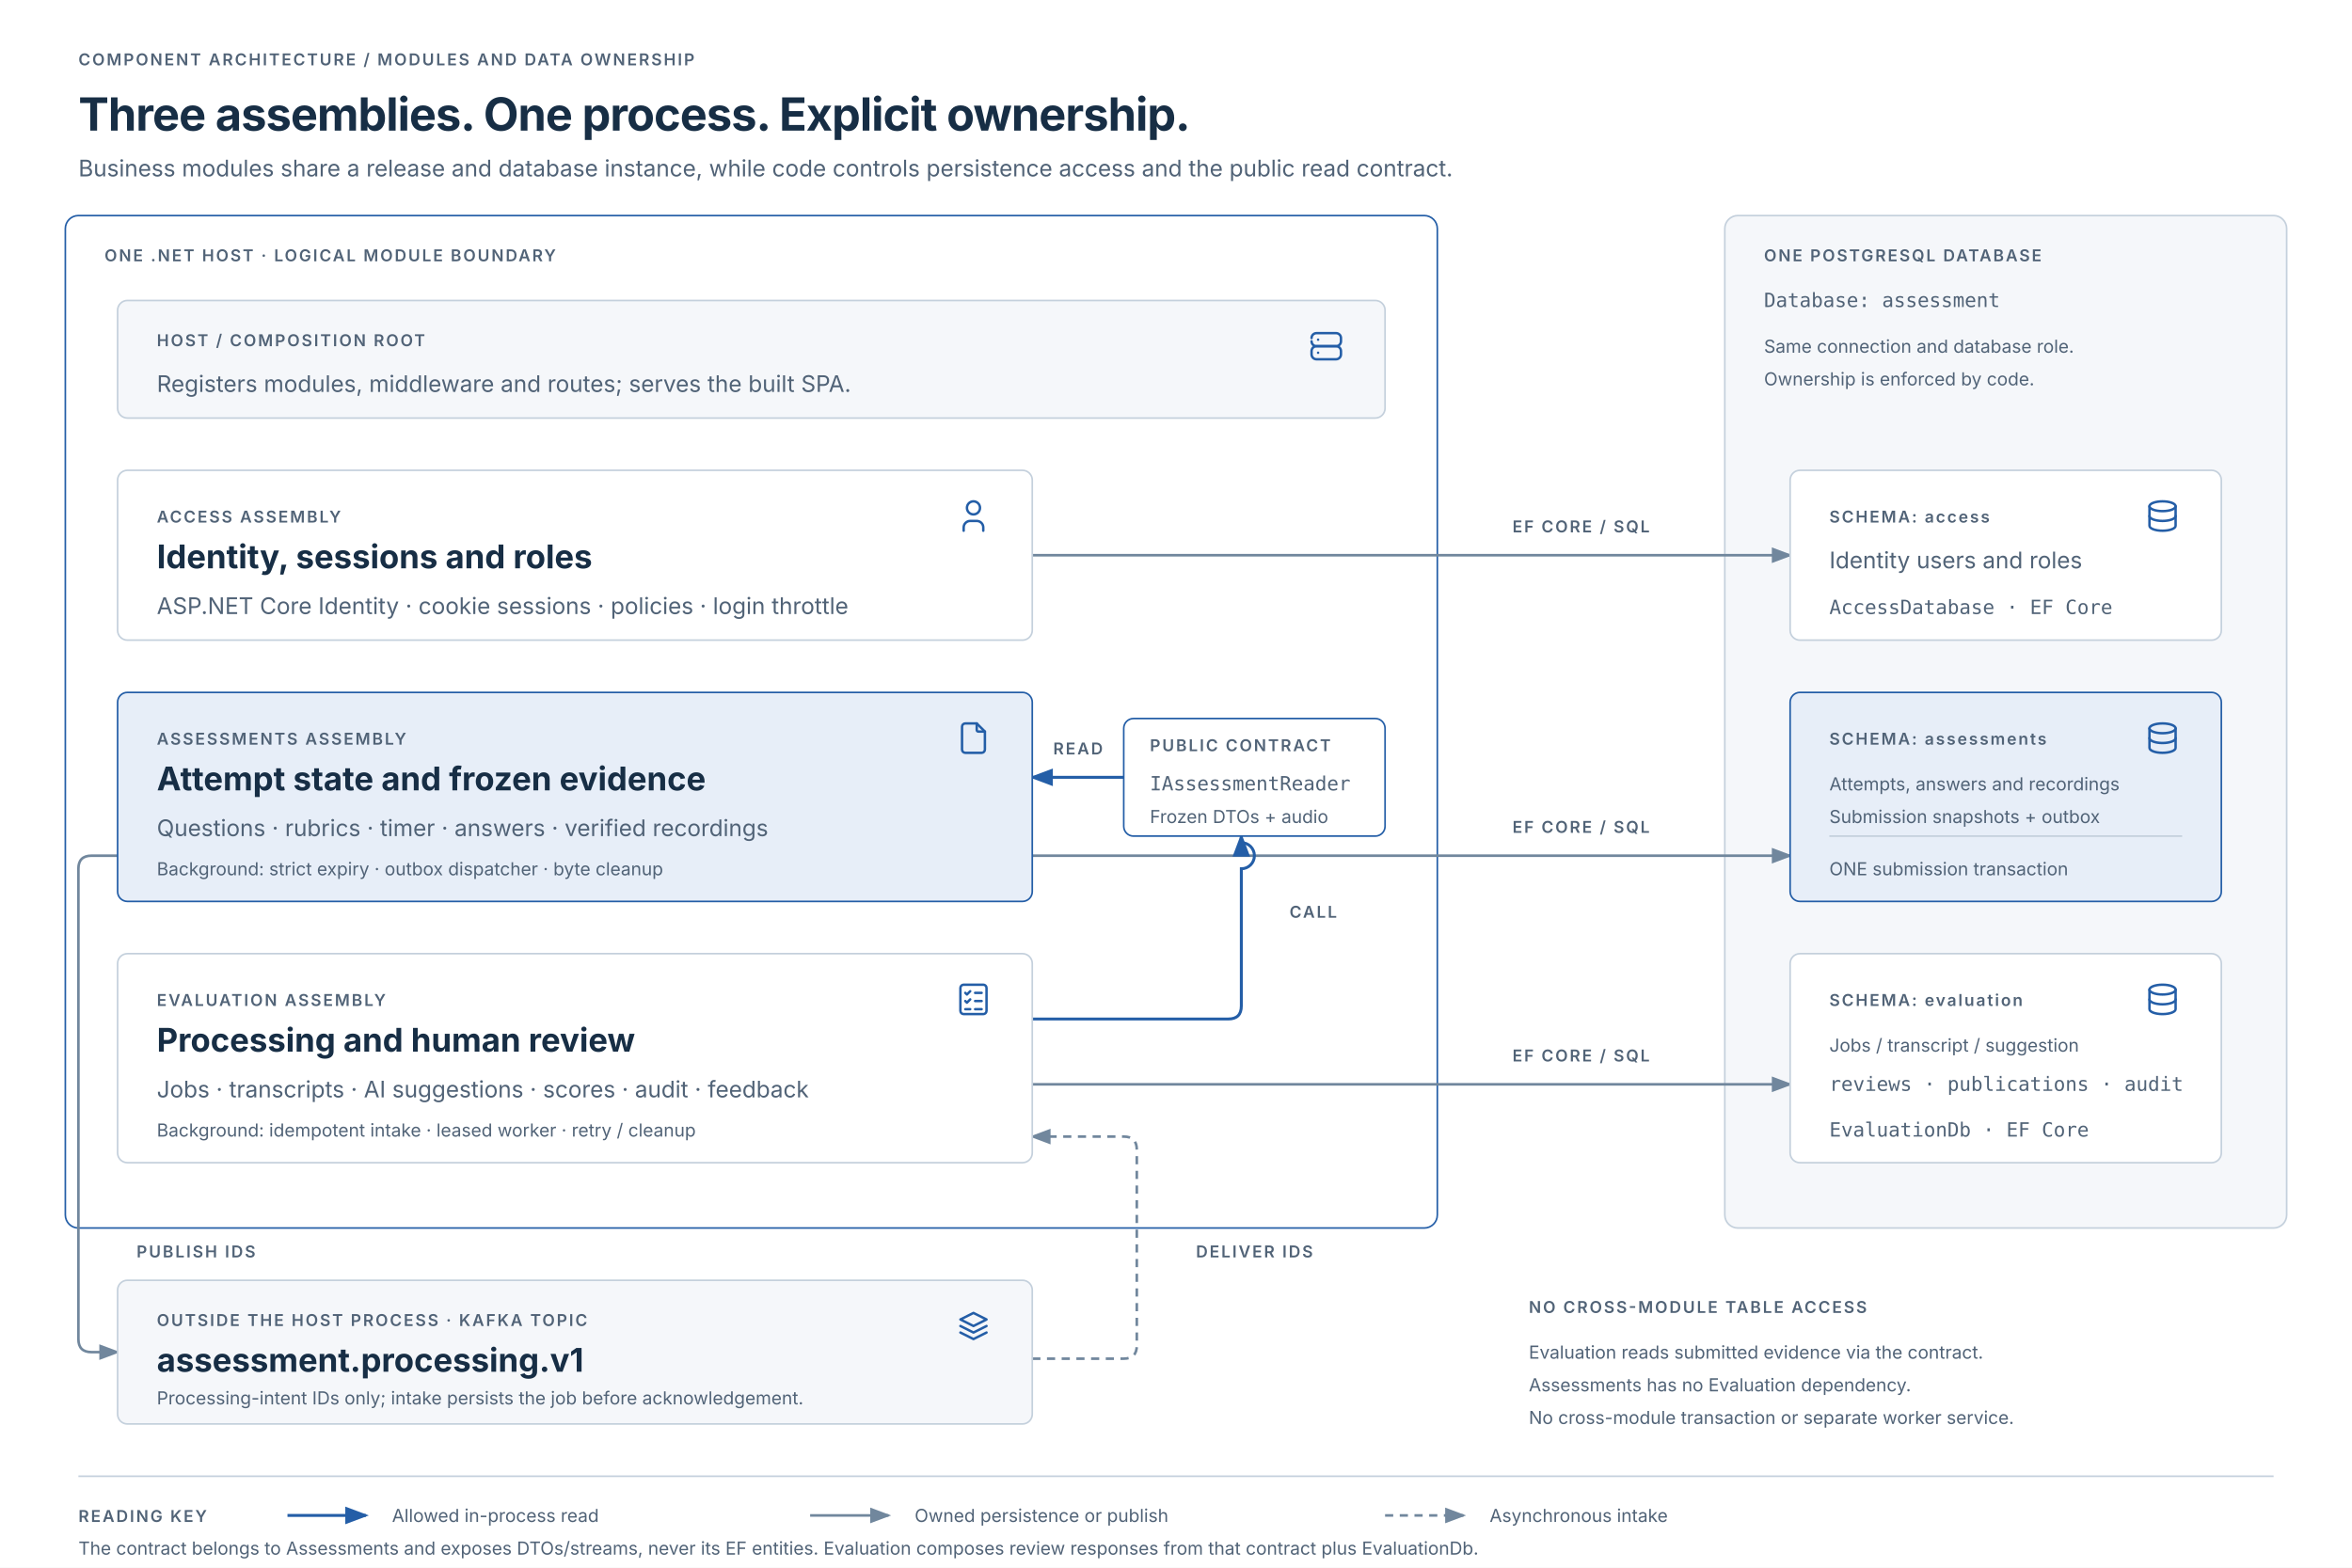
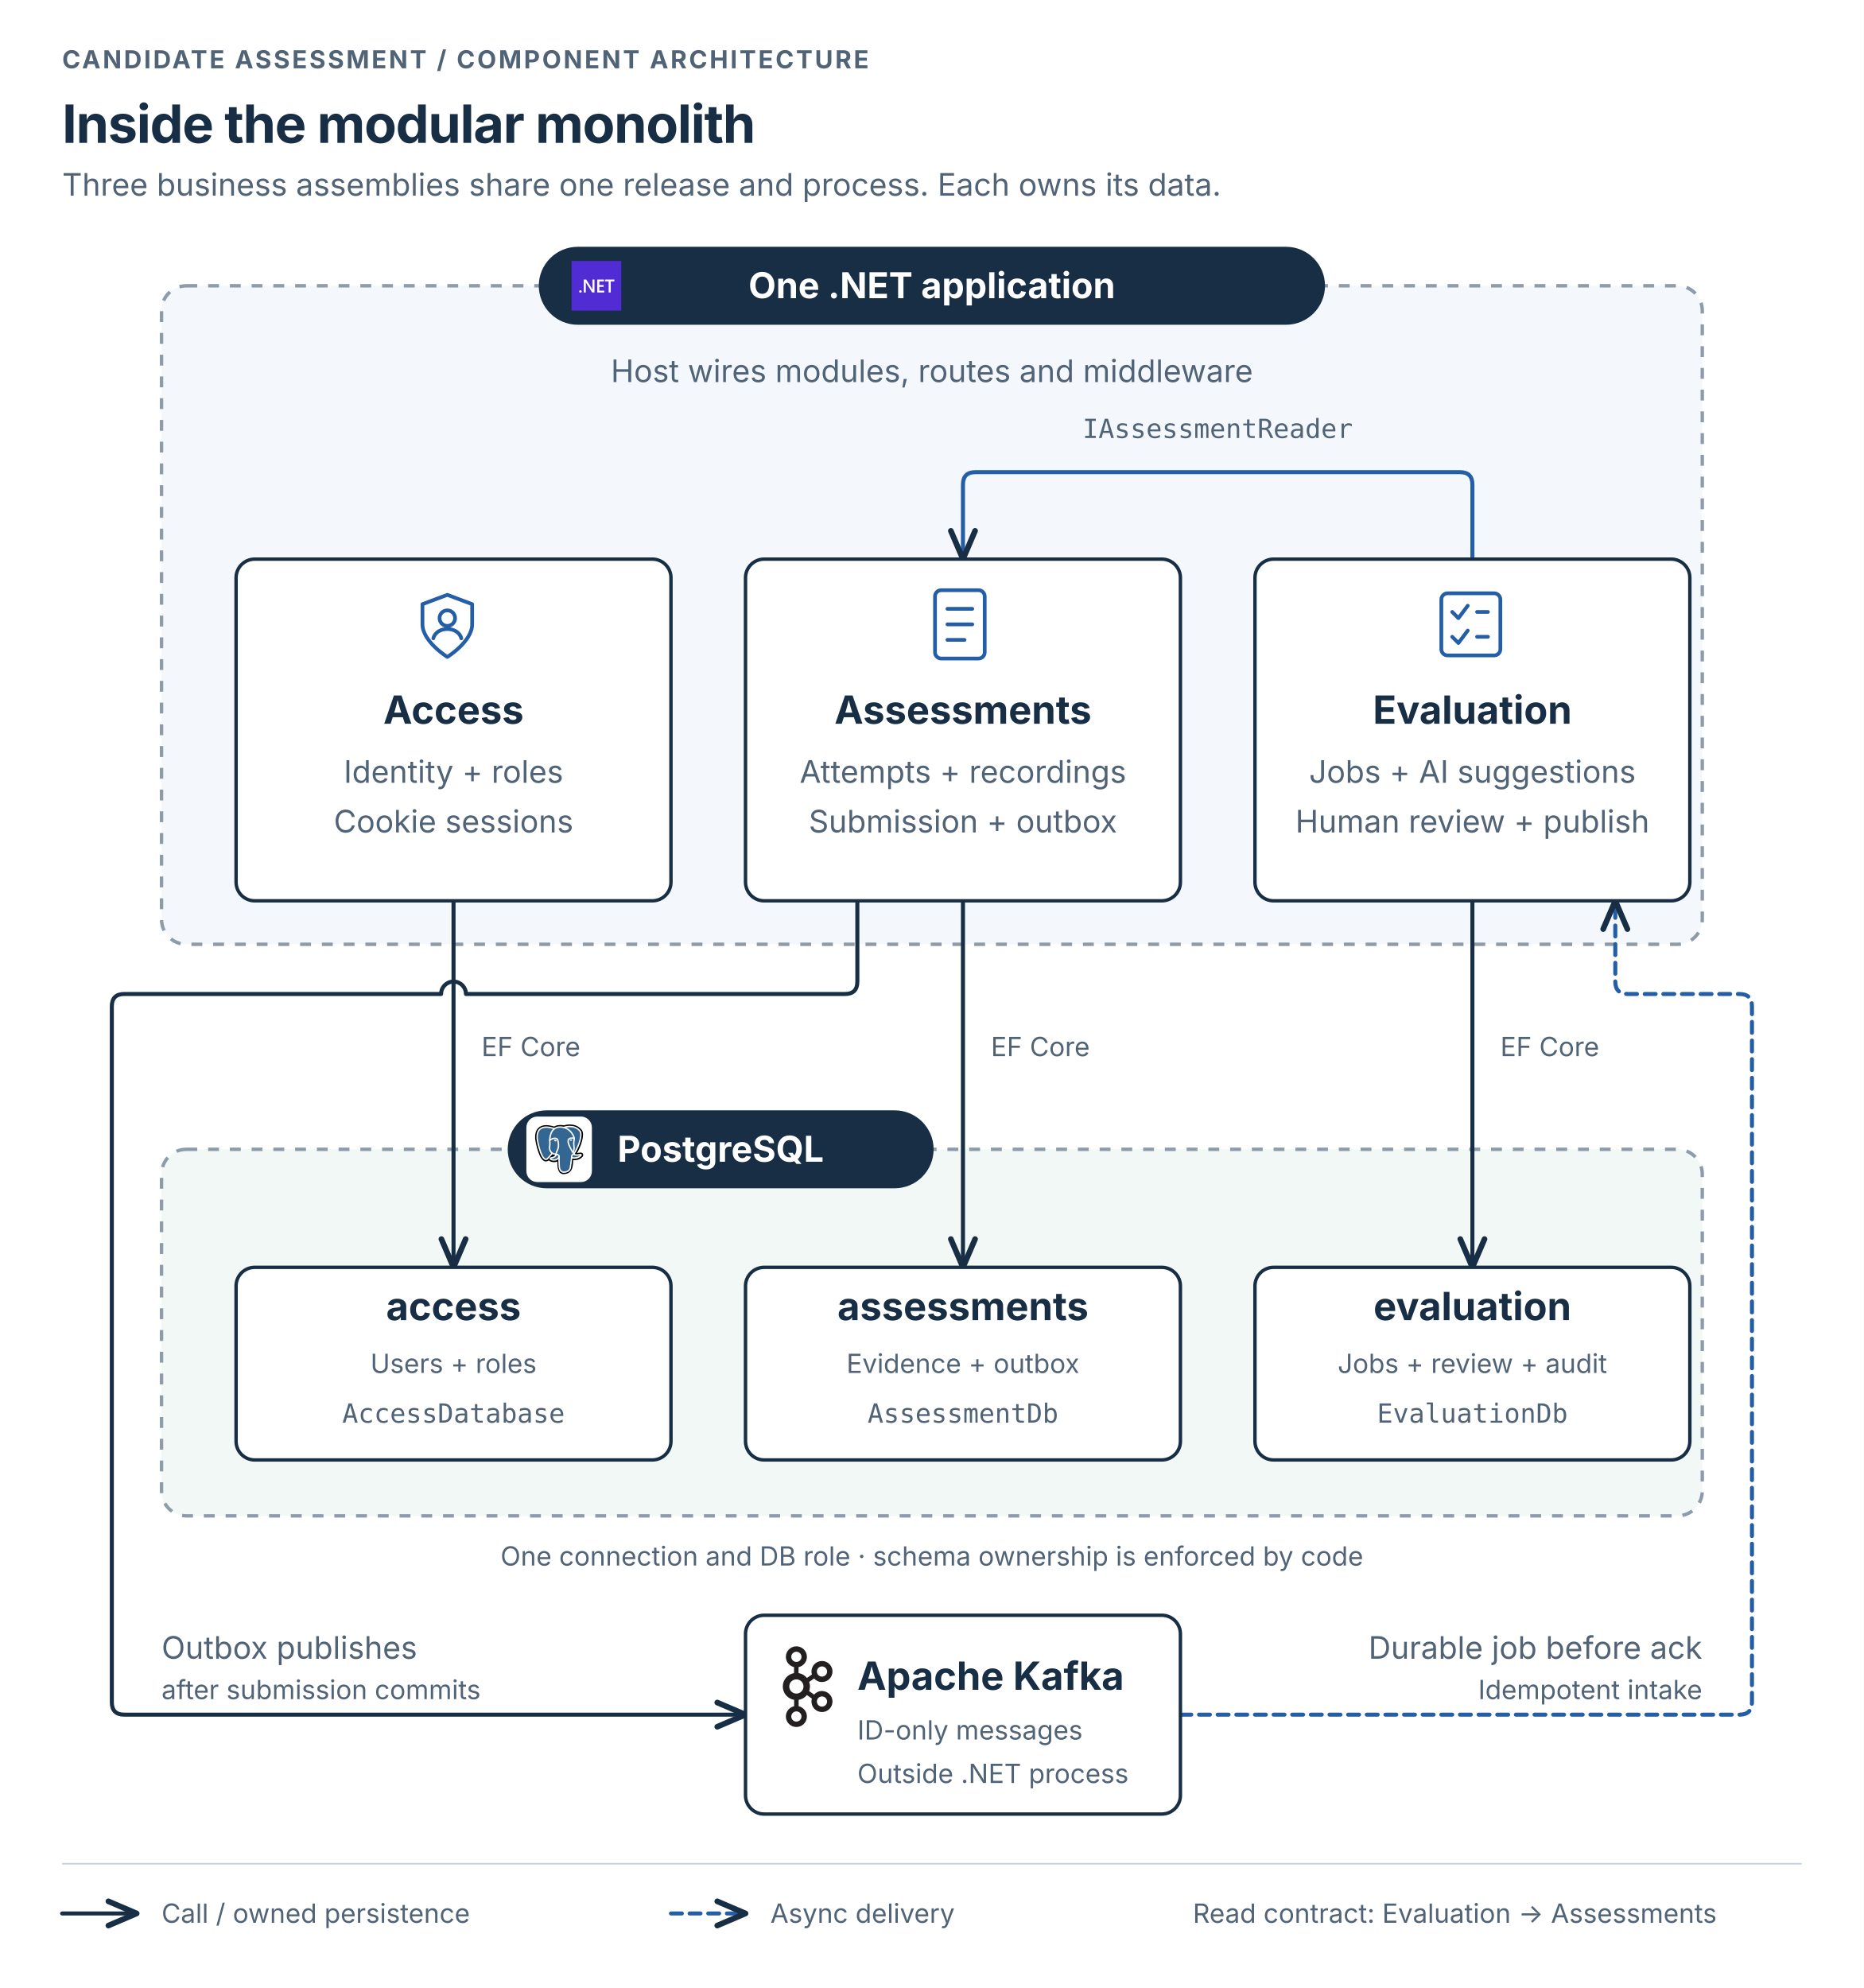
- <svg xmlns="http://www.w3.org/2000/svg" viewBox="0 0 1440 960" role="img" aria-labelledby="module-architecture-title module-architecture-desc">
+ <svg xmlns="http://www.w3.org/2000/svg" viewBox="0 0 1200 1280" role="img" aria-labelledby="module-architecture-title module-architecture-desc">
  <defs>
-     <style>
- text { font-family: -apple-system, BlinkMacSystemFont, "Segoe UI", sans-serif; fill: #172e45; }
- .title { font-size: 28px; font-weight: 650; letter-spacing: -0.5px; }
- .name { font-size: 20px; font-weight: 650; }
- .body { font-size: 14px; fill: #516377; }
- .small { font-size: 11px; fill: #516377; }
- .tag { font-size: 10px; font-weight: 600; letter-spacing: 1.1px; fill: #516377; }
- .route { fill: none; stroke: #71879d; stroke-width: 1.6; }
- .primary-route { fill: none; stroke: #245ea7; stroke-width: 1.8; }
- .async-route { fill: none; stroke: #71879d; stroke-width: 1.6; stroke-dasharray: 5 4; }
- .mono { font-family: ui-monospace, SFMono-Regular, Consolas, monospace; font-size: 12px; fill: #516377; }
- </style>
-     <marker id="arrow" markerWidth="8" markerHeight="6" refX="7" refY="3" orient="auto">
-       <path d="M0 0L8 3L0 6Z" fill="#71879d" />
+     <style>text{font-family:-apple-system,BlinkMacSystemFont,"Segoe UI",sans-serif;fill:#172e45}.title{font-size:34px;font-weight:750;letter-spacing:-.6px}.name{font-size:25px;font-weight:700}.body{font-size:20px;fill:#516377}.small{font-size:17px;fill:#516377}.tag{font-size:16px;font-weight:700;letter-spacing:1.4px;fill:#516377}.group-light{font-size:23px;font-weight:700;fill:white}.route{fill:none;stroke:#172e45;stroke-width:2.6;stroke-linecap:round;stroke-linejoin:round}.async{fill:none;stroke:#245ea7;stroke-width:2.6;stroke-linecap:round;stroke-linejoin:round;stroke-dasharray:7 5}.dependency{fill:none;stroke:#245ea7;stroke-width:2.6;stroke-linecap:round;stroke-linejoin:round}.mono{font-family:ui-monospace,SFMono-Regular,Consolas,monospace;font-size:17px;fill:#516377}</style>
+     <marker id="arrow" markerWidth="10" markerHeight="8" refX="8" refY="4" orient="auto">
+       <path d="M1 1L8 4L1 7" fill="none" stroke="#172e45" stroke-width="1.4" stroke-linecap="round" stroke-linejoin="round" />
    </marker>
-     <marker id="arrow-accent" markerWidth="8" markerHeight="6" refX="7" refY="3" orient="auto">
-       <path d="M0 0L8 3L0 6Z" fill="#245ea7" />
-     </marker>
-     <marker id="arrow-link" markerWidth="8" markerHeight="6" refX="7" refY="3" orient="auto">
-       <path d="M0 0L8 3L0 6Z" fill="#245ea7" />
-     </marker>
+     <symbol id="vendor-dotnet" viewBox="0 0 456 456">
+       <rect width="456" height="456" fill="#512BD4" />
+       <path d="M81.274 291.333C78.05 291.333 75.309 290.259 73.052 288.11C70.795 285.906 69.666 283.289 69.666 280.259C69.666 277.173 70.795 274.529 73.052 272.325C75.309 270.121 78.05 269.019 81.274 269.019C84.552 269.019 87.319 270.121 89.576 272.325C91.887 274.529 93.042 277.173 93.042 280.259C93.042 283.289 91.887 285.906 89.576 288.11C87.319 290.259 84.552 291.333 81.274 291.333Z" fill="white" />
+       <path d="M210.167 289.515H189.209L133.994 202.406C132.597 200.202 131.441 197.915 130.528 195.546H130.044C130.474 198.081 130.689 203.508 130.689 211.827V289.515H112.149V171H134.477L187.839 256.043C190.096 259.57 191.547 261.994 192.192 263.316H192.514C191.977 260.176 191.708 254.859 191.708 247.365V171H210.167V289.515Z" fill="white" />
+       <path d="M300.449 289.515H235.561V171H297.87V187.695H254.746V221.249H294.485V237.861H254.746V272.903H300.449V289.515Z" fill="white" />
+       <path d="M392.667 187.695H359.457V289.515H340.272V187.695H307.143V171H392.667V187.695Z" fill="white" />
+     </symbol>
+     <symbol id="vendor-postgres" viewBox="0 0 432.071 445.383">
+       <g id="postgres-orginal" style="fill-rule:nonzero;clip-rule:nonzero;stroke:#000000;stroke-miterlimit:4;">
+ 	</g>
+       <g id="postgres-Layer_x0020_3" style="fill-rule:nonzero;clip-rule:nonzero;fill:none;stroke:#FFFFFF;stroke-width:12.465;stroke-linecap:round;stroke-linejoin:round;stroke-miterlimit:4;">
+         <path style="fill:#000000;stroke:#000000;stroke-width:37.395;stroke-linecap:butt;stroke-linejoin:miter;" d="M323.205,324.227c2.833-23.601,1.984-27.062,19.563-23.239l4.463,0.392c13.517,0.615,31.199-2.174,41.587-7c22.362-10.376,35.622-27.7,13.572-23.148c-50.297,10.376-53.755-6.655-53.755-6.655c53.111-78.803,75.313-178.836,56.149-203.322    C352.514-5.534,262.036,26.049,260.522,26.869l-0.482,0.089c-9.938-2.062-21.06-3.294-33.554-3.496c-22.761-0.374-40.032,5.967-53.133,15.904c0,0-161.408-66.498-153.899,83.628c1.597,31.936,45.777,241.655,98.47,178.31    c19.259-23.163,37.871-42.748,37.871-42.748c9.242,6.14,20.307,9.272,31.912,8.147l0.897-0.765c-0.281,2.876-0.157,5.689,0.359,9.019c-13.572,15.167-9.584,17.83-36.723,23.416c-27.457,5.659-11.326,15.734-0.797,18.367c12.768,3.193,42.305,7.716,62.268-20.224    l-0.795,3.188c5.325,4.26,4.965,30.619,5.72,49.452c0.756,18.834,2.017,36.409,5.856,46.771c3.839,10.36,8.369,37.05,44.036,29.406c29.809-6.388,52.6-15.582,54.677-101.107" />
+         <path style="fill:#336791;stroke:none;" d="M402.395,271.23c-50.302,10.376-53.76-6.655-53.76-6.655c53.111-78.808,75.313-178.843,56.153-203.326c-52.27-66.785-142.752-35.2-144.262-34.38l-0.486,0.087c-9.938-2.063-21.06-3.292-33.56-3.496c-22.761-0.373-40.026,5.967-53.127,15.902    c0,0-161.411-66.495-153.904,83.63c1.597,31.938,45.776,241.657,98.471,178.312c19.26-23.163,37.869-42.748,37.869-42.748c9.243,6.14,20.308,9.272,31.908,8.147l0.901-0.765c-0.28,2.876-0.152,5.689,0.361,9.019c-13.575,15.167-9.586,17.83-36.723,23.416    c-27.459,5.659-11.328,15.734-0.796,18.367c12.768,3.193,42.307,7.716,62.266-20.224l-0.796,3.188c5.319,4.26,9.054,27.711,8.428,48.969c-0.626,21.259-1.044,35.854,3.147,47.254c4.191,11.4,8.368,37.05,44.042,29.406c29.809-6.388,45.256-22.942,47.405-50.555    c1.525-19.631,4.976-16.729,5.194-34.28l2.768-8.309c3.192-26.611,0.507-35.196,18.872-31.203l4.463,0.392c13.517,0.615,31.208-2.174,41.591-7c22.358-10.376,35.618-27.7,13.573-23.148z" />
+         <path d="M215.866,286.484c-1.385,49.516,0.348,99.377,5.193,111.495c4.848,12.118,15.223,35.688,50.9,28.045c29.806-6.39,40.651-18.756,45.357-46.051c3.466-20.082,10.148-75.854,11.005-87.281" />
+         <path d="M173.104,38.256c0,0-161.521-66.016-154.012,84.109c1.597,31.938,45.779,241.664,98.473,178.316c19.256-23.166,36.671-41.335,36.671-41.335" />
+         <path d="M260.349,26.207c-5.591,1.753,89.848-34.889,144.087,34.417c19.159,24.484-3.043,124.519-56.153,203.329" />
+         <path style="stroke-linejoin:bevel;" d="M348.282,263.953c0,0,3.461,17.036,53.764,6.653c22.04-4.552,8.776,12.774-13.577,23.155c-18.345,8.514-59.474,10.696-60.146-1.069c-1.729-30.355,21.647-21.133,19.96-28.739c-1.525-6.85-11.979-13.573-18.894-30.338    c-6.037-14.633-82.796-126.849,21.287-110.183c3.813-0.789-27.146-99.002-124.553-100.599c-97.385-1.597-94.19,119.762-94.19,119.762" />
+         <path d="M188.604,274.334c-13.577,15.166-9.584,17.829-36.723,23.417c-27.459,5.66-11.326,15.733-0.797,18.365c12.768,3.195,42.307,7.718,62.266-20.229c6.078-8.509-0.036-22.086-8.385-25.547c-4.034-1.671-9.428-3.765-16.361,3.994z" />
+         <path d="M187.715,274.069c-1.368-8.917,2.93-19.528,7.536-31.942c6.922-18.626,22.893-37.255,10.117-96.339c-9.523-44.029-73.396-9.163-73.436-3.193c-0.039,5.968,2.889,30.26-1.067,58.548c-5.162,36.913,23.488,68.132,56.479,64.938" />
+         <path style="fill:#FFFFFF;stroke-width:4.155;stroke-linecap:butt;stroke-linejoin:miter;" d="M172.517,141.7c-0.288,2.039,3.733,7.48,8.976,8.207c5.234,0.73,9.714-3.522,9.998-5.559c0.284-2.039-3.732-4.285-8.977-5.015c-5.237-0.731-9.719,0.333-9.996,2.367z" />
+         <path style="fill:#FFFFFF;stroke-width:2.078;stroke-linecap:butt;stroke-linejoin:miter;" d="M331.941,137.543c0.284,2.039-3.732,7.48-8.976,8.207c-5.238,0.73-9.718-3.522-10.005-5.559c-0.277-2.039,3.74-4.285,8.979-5.015c5.239-0.73,9.718,0.333,10.002,2.368z" />
+         <path d="M350.676,123.432c0.863,15.994-3.445,26.888-3.988,43.914c-0.804,24.748,11.799,53.074-7.191,81.435" />
+         <path style="stroke-width:3;" d="M0,60.232" />
+       </g>
+     </symbol>
+     <symbol id="vendor-kafka" viewBox="0 0 256 416">
+       <path d="M201.816 230.216c-16.186 0-30.697 7.171-40.634 18.461l-25.463-18.026c2.703-7.442 4.255-15.433 4.255-23.797 0-8.219-1.498-16.076-4.112-23.408l25.406-17.835c9.936 11.233 24.409 18.365 40.548 18.365 29.875 0 54.184-24.305 54.184-54.184 0-29.879-24.309-54.184-54.184-54.184-29.875 0-54.184 24.305-54.184 54.184 0 5.348.808 10.505 2.258 15.389l-25.423 17.844c-10.62-13.175-25.911-22.374-43.333-25.182v-30.64c24.544-5.155 43.037-26.962 43.037-53.019C124.171 24.305 99.862 0 69.987 0 40.112 0 15.803 24.305 15.803 54.184c0 25.708 18.014 47.246 42.067 52.769v31.038C25.044 143.753 0 172.401 0 206.854c0 34.621 25.292 63.374 58.355 68.94v32.774c-24.299 5.341-42.552 27.011-42.552 52.894 0 29.879 24.309 54.184 54.184 54.184 29.875 0 54.184-24.305 54.184-54.184 0-25.883-18.253-47.553-42.552-52.894v-32.775a69.965 69.965 0 0 0 42.6-24.776l25.633 18.143c-1.423 4.84-2.22 9.946-2.22 15.24 0 29.879 24.309 54.184 54.184 54.184 29.875 0 54.184-24.305 54.184-54.184 0-29.879-24.309-54.184-54.184-54.184zm0-126.695c14.487 0 26.27 11.788 26.27 26.271s-11.783 26.27-26.27 26.27-26.27-11.787-26.27-26.27c0-14.483 11.783-26.271 26.27-26.271zm-158.1-49.337c0-14.483 11.784-26.27 26.271-26.27s26.27 11.787 26.27 26.27c0 14.483-11.783 26.27-26.27 26.27s-26.271-11.787-26.271-26.27zm52.541 307.278c0 14.483-11.783 26.27-26.27 26.27s-26.271-11.787-26.271-26.27c0-14.483 11.784-26.27 26.271-26.27s26.27 11.787 26.27 26.27zm-26.272-117.97c-20.205 0-36.642-16.434-36.642-36.638 0-20.205 16.437-36.642 36.642-36.642 20.204 0 36.641 16.437 36.641 36.642 0 20.204-16.437 36.638-36.641 36.638zm131.831 67.179c-14.487 0-26.27-11.788-26.27-26.271s11.783-26.27 26.27-26.27 26.27 11.787 26.27 26.27c0 14.483-11.783 26.271-26.27 26.271z" style="fill:#231f20" />
+     </symbol>
  </defs>
-   <rect width="1440" height="960" fill="#fff" />
-   <text x="48" y="40" class="tag">COMPONENT ARCHITECTURE / MODULES AND DATA OWNERSHIP</text>
-   <text x="48" y="80" class="title">Three assemblies. One process. Explicit ownership.</text>
-   <text x="48" y="108" class="body">Business modules share a release and database instance, while code controls persistence access and the public read contract.</text>
-   <rect x="40" y="132" width="840" height="620" rx="8" fill="#fff" stroke="#245ea7" />
-   <text x="64" y="160" class="tag">ONE .NET HOST · LOGICAL MODULE BOUNDARY</text>
-   <rect x="1056" y="132" width="344" height="620" rx="8" fill="#f5f7fa" stroke="#c4d0dc" />
-   <text x="1080" y="160" class="tag">ONE POSTGRESQL DATABASE</text>
-   <text x="1080" y="188" class="mono">Database: assessment</text>
-   <text x="1080" y="216" class="small">Same connection and database role.</text>
-   <text x="1080" y="236" class="small">Ownership is enforced by code.</text>
-   <rect x="72" y="184" width="776" height="72" rx="6" fill="#f5f7fa" stroke="#c4d0dc" />
-   <g data-icon="server" aria-hidden="true" transform="translate(800 200)" fill="none" stroke="#245ea7" stroke-width="1.5" stroke-linecap="round" stroke-linejoin="round">
-     <path d="M3 7a3 3 0 0 1 3 -3h12a3 3 0 0 1 3 3v2a3 3 0 0 1 -3 3h-12a3 3 0 0 1 -3 -3" />
-     <path d="M3 15a3 3 0 0 1 3 -3h12a3 3 0 0 1 3 3v2a3 3 0 0 1 -3 3h-12a3 3 0 0 1 -3 -3l0 -2" />
-     <path d="M7 8l0 .01" />
-     <path d="M7 16l0 .01" />
+   <rect width="1200" height="1280" fill="#fff" />
+   <text x="40" y="44" class="tag" text-anchor="start">CANDIDATE ASSESSMENT / COMPONENT ARCHITECTURE</text>
+   <text x="40" y="92" class="title" text-anchor="start">Inside the modular monolith</text>
+   <text x="40" y="126" class="body" text-anchor="start">Three business assemblies share one release and process. Each owns its data.</text>
+   <rect x="104" y="184" width="992" height="424" rx="16" fill="#f4f8fc" stroke="#8d9baa" stroke-width="2.2" stroke-dasharray="7 7" />
+   <rect x="348" y="160" width="504" height="48" rx="24" fill="#172e45" stroke="#172e45" stroke-width="2.2" />
+   <text x="600.0" y="192" class="group-light" text-anchor="middle">One .NET application</text>
+   <use href="#vendor-dotnet" x="368" y="168" width="32" height="32" aria-hidden="true" />
+   <text x="600" y="246" class="body" text-anchor="middle">Host wires modules, routes and middleware</text>
+   <rect x="104" y="740" width="992" height="236" rx="16" fill="#f1f8f5" stroke="#8d9baa" stroke-width="2.2" stroke-dasharray="7 7" />
+   <rect x="328" y="716" width="272" height="48" rx="24" fill="#172e45" stroke="#172e45" stroke-width="2.2" />
+   <text x="464.0" y="748" class="group-light" text-anchor="middle">PostgreSQL</text>
+   <rect x="340" y="720" width="40" height="40" rx="6" fill="#fff" stroke="#fff" stroke-width="2.2" />
+   <use href="#vendor-postgres" x="344" y="724" width="32" height="32" aria-hidden="true" />
+   <path d="M948 360V312Q948 304 940 304H628Q620 304 620 312V360" class="dependency" marker-end="url(#arrow)" />
+   <text x="784" y="282" class="mono" text-anchor="middle">IAssessmentReader</text>
+   <path d="M292 580V816" class="route" marker-end="url(#arrow)" />
+   <text x="310" y="680" class="small" text-anchor="start">EF Core</text>
+   <path d="M620 580V816" class="route" marker-end="url(#arrow)" />
+   <text x="638" y="680" class="small" text-anchor="start">EF Core</text>
+   <path d="M948 580V816" class="route" marker-end="url(#arrow)" />
+   <text x="966" y="680" class="small" text-anchor="start">EF Core</text>
+   <path d="M552 580V632Q552 640 544 640H300a8 8 0 0 0 -16 0H80Q72 640 72 648V1096Q72 1104 80 1104H480" class="route" marker-end="url(#arrow)" />
+   <path d="M760 1104H1120Q1128 1104 1128 1096V648Q1128 640 1120 640H1048Q1040 640 1040 632V580" class="async" marker-end="url(#arrow)" />
+   <rect x="152" y="360" width="280" height="220" rx="12" fill="#fff" stroke="#172e45" stroke-width="2.2" />
+   <g aria-hidden="true" transform="translate(272 380)" fill="none" stroke="#245ea7" stroke-width="2.4" stroke-linecap="round" stroke-linejoin="round">
+     <path d="M16 3L32 9V22C32 33 16 43 16 43S0 33 0 22V9Z" />
+     <circle cx="16" cy="18" r="5" />
+     <path d="M7 31C9 23 23 23 25 31" />
  </g>
-   <text x="96" y="212" class="tag">HOST / COMPOSITION ROOT</text>
-   <text x="96" y="240" class="body">Registers modules, middleware and routes; serves the built SPA.</text>
-   <path d="M632 340H1096" class="route" marker-end="url(#arrow)" />
-   <path d="M632 524H1096" class="route" marker-end="url(#arrow)" />
-   <path d="M632 664H1096" class="route" marker-end="url(#arrow)" />
-   <path d="M632 624H752Q760 624 760 616V532a8 8 0 0 0 0 -16V512" class="primary-route" marker-end="url(#arrow-accent)" />
-   <path d="M688 476H632" class="primary-route" marker-end="url(#arrow-accent)" />
-   <path d="M72 524H56Q48 524 48 532V820Q48 828 56 828H72" class="route" marker-end="url(#arrow)" />
-   <path d="M632 832H688Q696 832 696 824V704Q696 696 688 696H632" class="async-route" marker-end="url(#arrow)" />
-   <rect x="896" y="312" width="144" height="20" rx="0" fill="#fff" stroke="none" />
-   <text x="968.0" y="326" class="tag" text-anchor="middle">EF CORE / SQL</text>
-   <rect x="896" y="496" width="144" height="20" rx="0" fill="#fff" stroke="none" />
-   <text x="968.0" y="510" class="tag" text-anchor="middle">EF CORE / SQL</text>
-   <rect x="896" y="636" width="144" height="20" rx="0" fill="#fff" stroke="none" />
-   <text x="968.0" y="650" class="tag" text-anchor="middle">EF CORE / SQL</text>
-   <rect x="768" y="548" width="72" height="20" rx="0" fill="#fff" stroke="none" />
-   <text x="804.0" y="562" class="tag" text-anchor="middle">CALL</text>
-   <rect x="640" y="448" width="40" height="20" rx="0" fill="#fff" stroke="none" />
-   <text x="660.0" y="462" class="tag" text-anchor="middle">READ</text>
-   <rect x="56" y="756" width="128" height="20" rx="0" fill="#fff" stroke="none" />
-   <text x="120.0" y="770" class="tag" text-anchor="middle">PUBLISH IDS</text>
-   <rect x="704" y="756" width="128" height="20" rx="0" fill="#fff" stroke="none" />
-   <text x="768.0" y="770" class="tag" text-anchor="middle">DELIVER IDS</text>
-   <rect x="72" y="288" width="560" height="104" rx="6" fill="#fff" stroke="#c4d0dc" />
-   <g data-icon="user" aria-hidden="true" transform="translate(584 304)" fill="none" stroke="#245ea7" stroke-width="1.5" stroke-linecap="round" stroke-linejoin="round">
-     <path d="M8 7a4 4 0 1 0 8 0a4 4 0 0 0 -8 0" />
-     <path d="M6 21v-2a4 4 0 0 1 4 -4h4a4 4 0 0 1 4 4v2" />
+   <text x="292" y="466" class="name" text-anchor="middle">Access</text>
+   <text x="292" y="504" class="body" text-anchor="middle">Identity + roles</text>
+   <text x="292" y="536" class="body" text-anchor="middle">Cookie sessions</text>
+   <rect x="480" y="360" width="280" height="220" rx="12" fill="#fff" stroke="#172e45" stroke-width="2.2" />
+   <g aria-hidden="true" transform="translate(600 380)" fill="none" stroke="#245ea7" stroke-width="2.4" stroke-linecap="round" stroke-linejoin="round">
+     <rect x="2" y="0" width="32" height="44" rx="4" />
+     <path d="M10 12H26M10 22H26M10 32H21" />
  </g>
-   <text x="96" y="320" class="tag">ACCESS ASSEMBLY</text>
-   <text x="96" y="348" class="name">Identity, sessions and roles</text>
-   <text x="96" y="376" class="body">ASP.NET Core Identity · cookie sessions · policies · login throttle</text>
-   <rect x="72" y="424" width="560" height="128" rx="6" fill="#e7eef8" stroke="#245ea7" />
-   <g data-icon="file" aria-hidden="true" transform="translate(584 440)" fill="none" stroke="#245ea7" stroke-width="1.5" stroke-linecap="round" stroke-linejoin="round">
-     <path d="M14 3v4a1 1 0 0 0 1 1h4" />
-     <path d="M17 21h-10a2 2 0 0 1 -2 -2v-14a2 2 0 0 1 2 -2h7l5 5v11a2 2 0 0 1 -2 2" />
+   <text x="620" y="466" class="name" text-anchor="middle">Assessments</text>
+   <text x="620" y="504" class="body" text-anchor="middle">Attempts + recordings</text>
+   <text x="620" y="536" class="body" text-anchor="middle">Submission + outbox</text>
+   <rect x="808" y="360" width="280" height="220" rx="12" fill="#fff" stroke="#172e45" stroke-width="2.2" />
+   <g aria-hidden="true" transform="translate(928 380)" fill="none" stroke="#245ea7" stroke-width="2.4" stroke-linecap="round" stroke-linejoin="round">
+     <rect x="0" y="2" width="38" height="40" rx="4" />
+     <path d="M7 14L11 18L17 10M23 14H30M7 30L11 34L17 26M23 30H30" />
  </g>
-   <text x="96" y="456" class="tag">ASSESSMENTS ASSEMBLY</text>
-   <text x="96" y="484" class="name">Attempt state and frozen evidence</text>
-   <text x="96" y="512" class="body">Questions · rubrics · timer · answers · verified recordings</text>
-   <text x="96" y="536" class="small">Background: strict expiry · outbox dispatcher · byte cleanup</text>
-   <rect x="72" y="584" width="560" height="128" rx="6" fill="#fff" stroke="#c4d0dc" />
-   <g data-icon="rubric" aria-hidden="true" transform="translate(584 600)" fill="none" stroke="#245ea7" stroke-width="1.5" stroke-linecap="round" stroke-linejoin="round">
-     <rect x="4" y="3" width="16" height="18" rx="2" />
-     <path d="M7 8L8 9L10 7M13 8H17M7 13L8 14L10 12M13 13H17M7 18H10M13 18H17" />
-   </g>
-   <text x="96" y="616" class="tag">EVALUATION ASSEMBLY</text>
-   <text x="96" y="644" class="name">Processing and human review</text>
-   <text x="96" y="672" class="body">Jobs · transcripts · AI suggestions · scores · audit · feedback</text>
-   <text x="96" y="696" class="small">Background: idempotent intake · leased worker · retry / cleanup</text>
-   <rect x="688" y="440" width="160" height="72" rx="6" fill="#fff" stroke="#245ea7" />
-   <text x="704" y="460" class="tag">PUBLIC CONTRACT</text>
-   <text x="704" y="484" class="mono">IAssessmentReader</text>
-   <text x="704" y="504" class="small">Frozen DTOs + audio</text>
-   <rect x="1096" y="288" width="264" height="104" rx="6" fill="#fff" stroke="#c4d0dc" />
-   <g data-icon="database" aria-hidden="true" transform="translate(1312 304)" fill="none" stroke="#245ea7" stroke-width="1.5" stroke-linecap="round" stroke-linejoin="round">
-     <path d="M4 6a8 3 0 1 0 16 0a8 3 0 1 0 -16 0" />
-     <path d="M4 6v6a8 3 0 0 0 16 0v-6" />
-     <path d="M4 12v6a8 3 0 0 0 16 0v-6" />
-   </g>
-   <text x="1120" y="320" class="tag">SCHEMA: access</text>
-   <text x="1120" y="348" class="body">Identity users and roles</text>
-   <text x="1120" y="376" class="mono">AccessDatabase · EF Core</text>
-   <rect x="1096" y="424" width="264" height="128" rx="6" fill="#e7eef8" stroke="#245ea7" />
-   <g data-icon="database" aria-hidden="true" transform="translate(1312 440)" fill="none" stroke="#245ea7" stroke-width="1.5" stroke-linecap="round" stroke-linejoin="round">
-     <path d="M4 6a8 3 0 1 0 16 0a8 3 0 1 0 -16 0" />
-     <path d="M4 6v6a8 3 0 0 0 16 0v-6" />
-     <path d="M4 12v6a8 3 0 0 0 16 0v-6" />
-   </g>
-   <text x="1120" y="456" class="tag">SCHEMA: assessments</text>
-   <text x="1120" y="484" class="small">Attempts, answers and recordings</text>
-   <text x="1120" y="504" class="small">Submission snapshots + outbox</text>
-   <line x1="1120" y1="512" x2="1336" y2="512" stroke="#c4d0dc" />
-   <text x="1120" y="536" class="small">ONE submission transaction</text>
-   <rect x="1096" y="584" width="264" height="128" rx="6" fill="#fff" stroke="#c4d0dc" />
-   <g data-icon="database" aria-hidden="true" transform="translate(1312 600)" fill="none" stroke="#245ea7" stroke-width="1.5" stroke-linecap="round" stroke-linejoin="round">
-     <path d="M4 6a8 3 0 1 0 16 0a8 3 0 1 0 -16 0" />
-     <path d="M4 6v6a8 3 0 0 0 16 0v-6" />
-     <path d="M4 12v6a8 3 0 0 0 16 0v-6" />
-   </g>
-   <text x="1120" y="616" class="tag">SCHEMA: evaluation</text>
-   <text x="1120" y="644" class="small">Jobs / transcript / suggestion</text>
-   <text x="1120" y="668" class="mono">reviews · publications · audit</text>
-   <text x="1120" y="696" class="mono">EvaluationDb · EF Core</text>
-   <rect x="72" y="784" width="560" height="88" rx="6" fill="#f5f7fa" stroke="#c4d0dc" />
-   <g data-icon="queue" aria-hidden="true" transform="translate(584 800)" fill="none" stroke="#245ea7" stroke-width="1.5" stroke-linecap="round" stroke-linejoin="round">
-     <path d="M12 4l-8 4l8 4l8 -4l-8 -4" />
-     <path d="M4 12l8 4l8 -4" />
-     <path d="M4 16l8 4l8 -4" />
-   </g>
-   <text x="96" y="812" class="tag">OUTSIDE THE HOST PROCESS · KAFKA TOPIC</text>
-   <text x="96" y="840" class="name">assessment.processing.v1</text>
-   <text x="96" y="860" class="small">Processing-intent IDs only; intake persists the job before acknowledgement.</text>
-   <text x="936" y="804" class="tag">NO CROSS-MODULE TABLE ACCESS</text>
-   <text x="936" y="832" class="small">Evaluation reads submitted evidence via the contract.</text>
-   <text x="936" y="852" class="small">Assessments has no Evaluation dependency.</text>
-   <text x="936" y="872" class="small">No cross-module transaction or separate worker service.</text>
-   <line x1="48" y1="904" x2="1392" y2="904" stroke="#c4d0dc" />
-   <text x="48" y="932" class="tag">READING KEY</text>
-   <path d="M176 928H224" class="primary-route" marker-end="url(#arrow-accent)" />
-   <text x="240" y="932" class="small">Allowed in-process read</text>
-   <path d="M496 928H544" class="route" marker-end="url(#arrow)" />
-   <text x="560" y="932" class="small">Owned persistence or publish</text>
-   <path d="M848 928H896" class="async-route" marker-end="url(#arrow)" />
-   <text x="912" y="932" class="small">Asynchronous intake</text>
-   <text x="48" y="952" class="small">The contract belongs to Assessments and exposes DTOs/streams, never its EF entities. Evaluation composes review responses from that contract plus EvaluationDb.</text>
+   <text x="948" y="466" class="name" text-anchor="middle">Evaluation</text>
+   <text x="948" y="504" class="body" text-anchor="middle">Jobs + AI suggestions</text>
+   <text x="948" y="536" class="body" text-anchor="middle">Human review + publish</text>
+   <rect x="152" y="816" width="280" height="124" rx="12" fill="#fff" stroke="#172e45" stroke-width="2.2" />
+   <text x="292" y="850" class="name" text-anchor="middle">access</text>
+   <text x="292" y="884" class="small" text-anchor="middle">Users + roles</text>
+   <text x="292" y="916" class="mono" text-anchor="middle">AccessDatabase</text>
+   <rect x="480" y="816" width="280" height="124" rx="12" fill="#fff" stroke="#172e45" stroke-width="2.2" />
+   <text x="620" y="850" class="name" text-anchor="middle">assessments</text>
+   <text x="620" y="884" class="small" text-anchor="middle">Evidence + outbox</text>
+   <text x="620" y="916" class="mono" text-anchor="middle">AssessmentDb</text>
+   <rect x="808" y="816" width="280" height="124" rx="12" fill="#fff" stroke="#172e45" stroke-width="2.2" />
+   <text x="948" y="850" class="name" text-anchor="middle">evaluation</text>
+   <text x="948" y="884" class="small" text-anchor="middle">Jobs + review + audit</text>
+   <text x="948" y="916" class="mono" text-anchor="middle">EvaluationDb</text>
+   <text x="600" y="1008" class="small" text-anchor="middle">One connection and DB role · schema ownership is enforced by code</text>
+   <rect x="480" y="1040" width="280" height="128" rx="12" fill="#fff" stroke="#172e45" stroke-width="2.2" />
+   <a href="https://kafka.apache.org/" aria-label="Apache Kafka project">
+     <use href="#vendor-kafka" x="504" y="1060" width="32" height="52" aria-hidden="true" />
+   </a>
+   <text x="552" y="1088" class="name" text-anchor="start">Apache Kafka</text>
+   <text x="552" y="1120" class="small" text-anchor="start">ID-only messages</text>
+   <text x="552" y="1148" class="small" text-anchor="start">Outside .NET process</text>
+   <text x="104" y="1068" class="body" text-anchor="start">Outbox publishes</text>
+   <text x="104" y="1094" class="small" text-anchor="start">after submission commits</text>
+   <text x="1096" y="1068" class="body" text-anchor="end">Durable job before ack</text>
+   <text x="1096" y="1094" class="small" text-anchor="end">Idempotent intake</text>
+   <line x1="40" y1="1200" x2="1160" y2="1200" stroke="#c4d0dc" />
+   <path d="M40 1232H88" class="route" marker-end="url(#arrow)" />
+   <text x="104" y="1238" class="small" text-anchor="start">Call / owned persistence</text>
+   <path d="M432 1232H480" class="async" marker-end="url(#arrow)" />
+   <text x="496" y="1238" class="small" text-anchor="start">Async delivery</text>
+   <text x="768" y="1238" class="small" text-anchor="start">Read contract: Evaluation → Assessments</text>
</svg>
